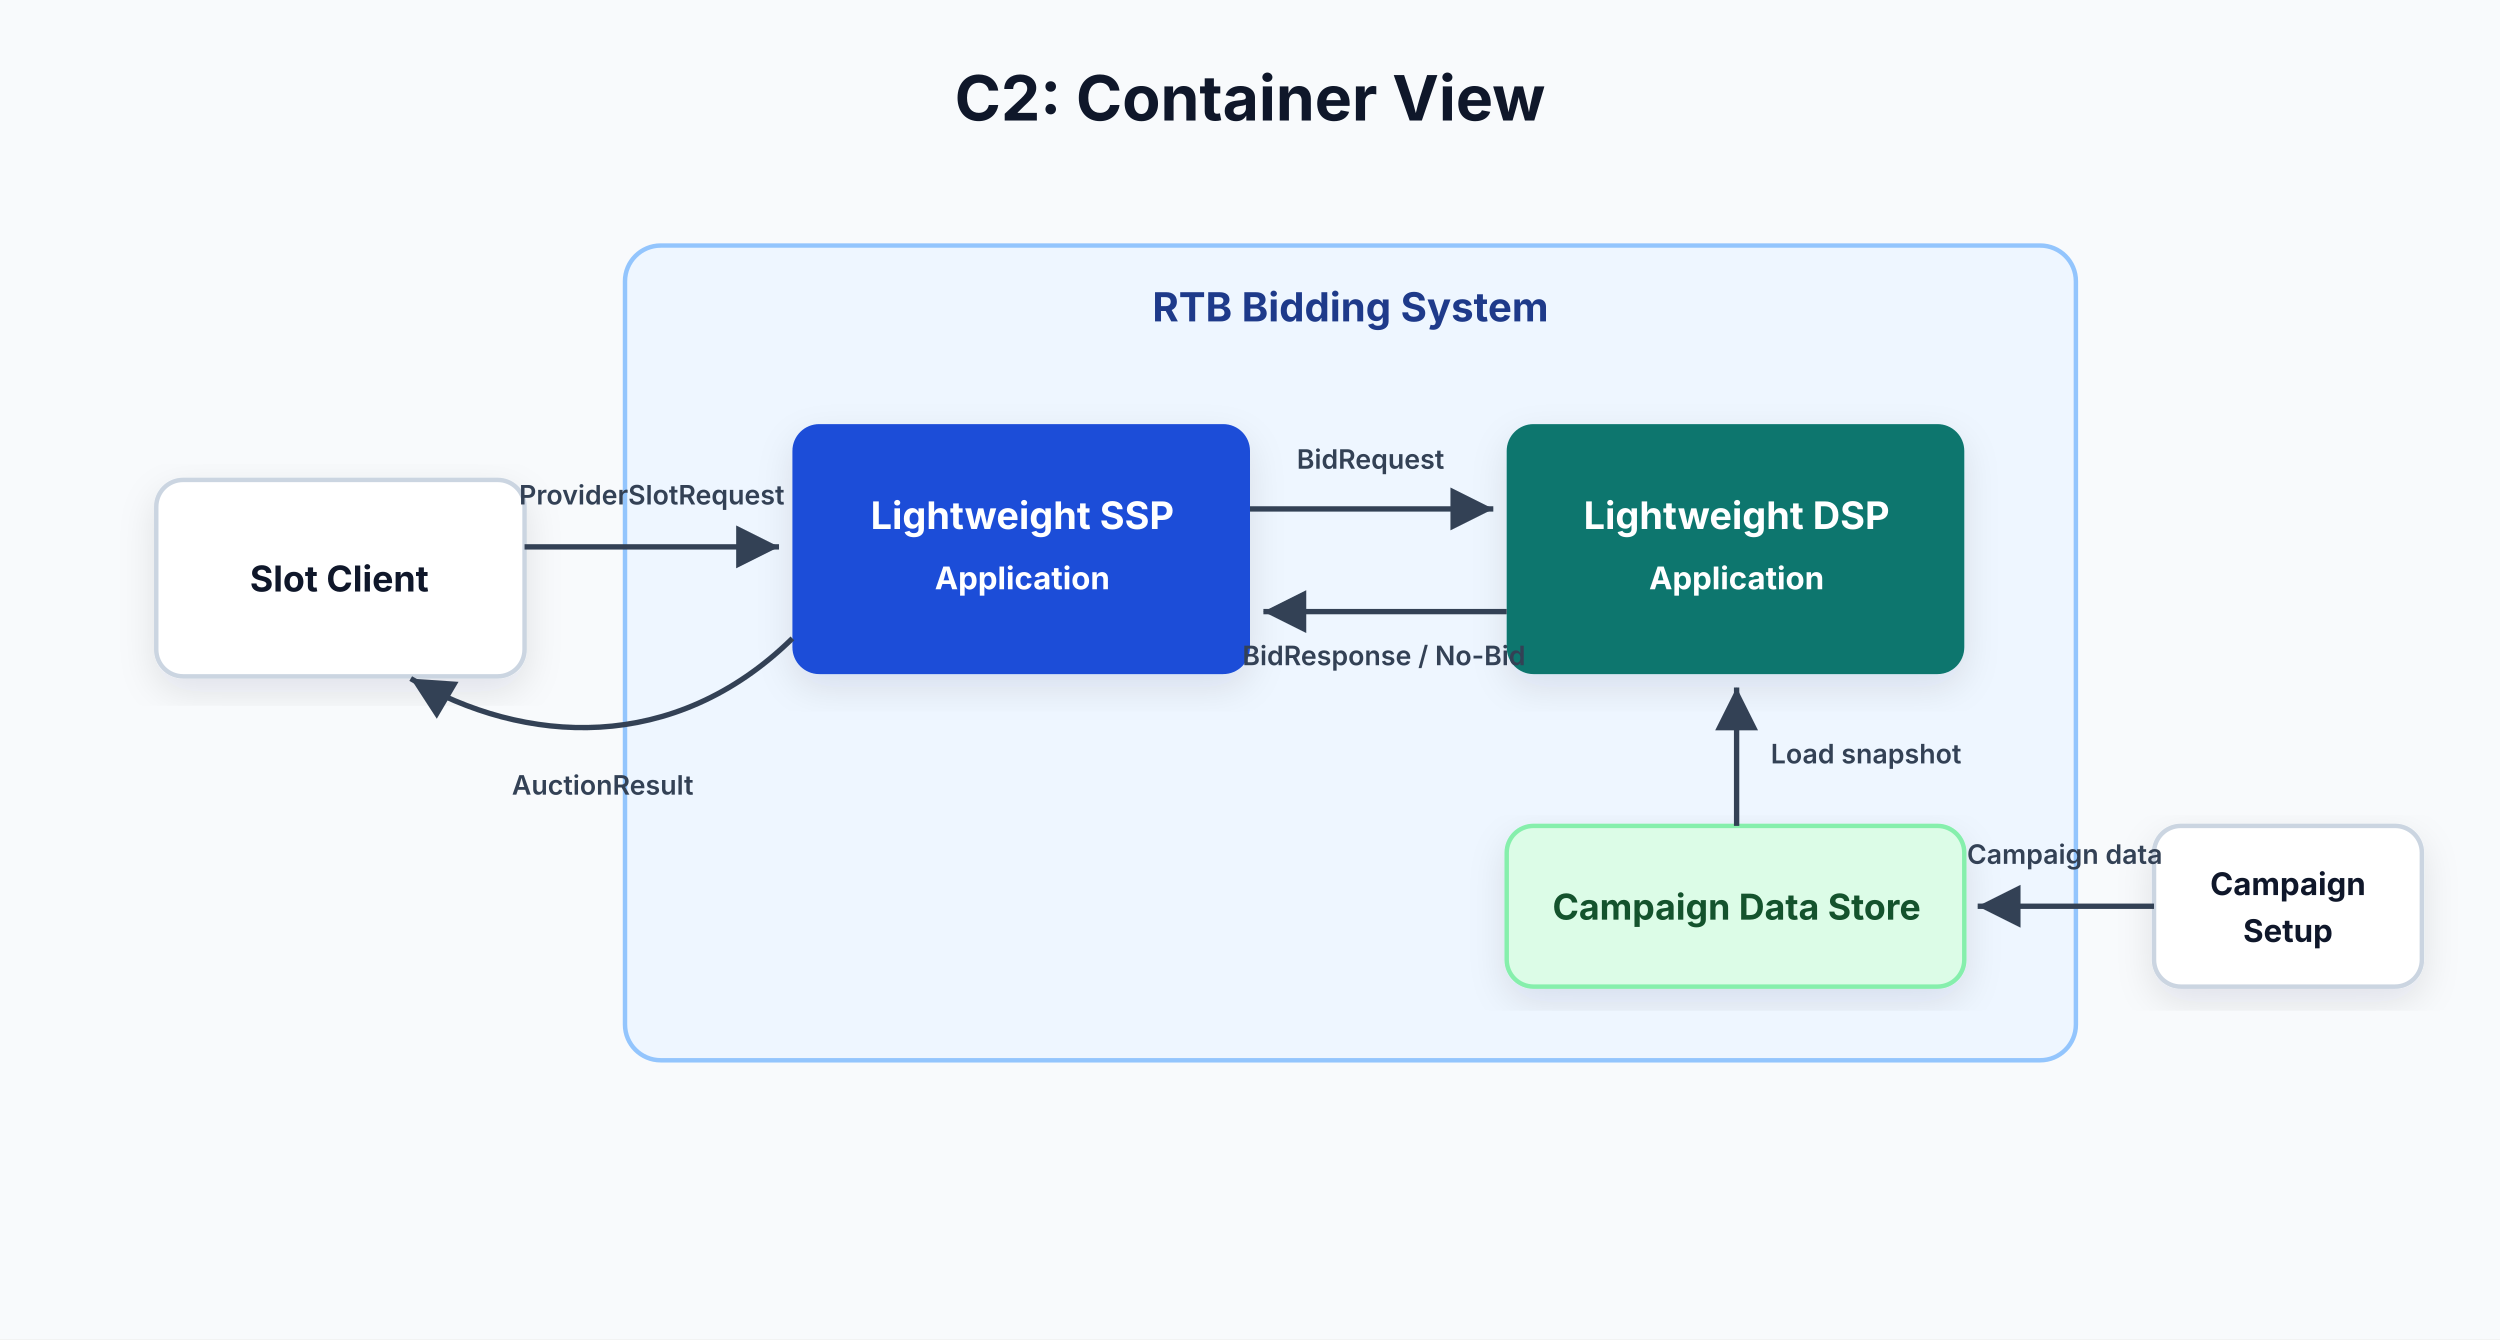
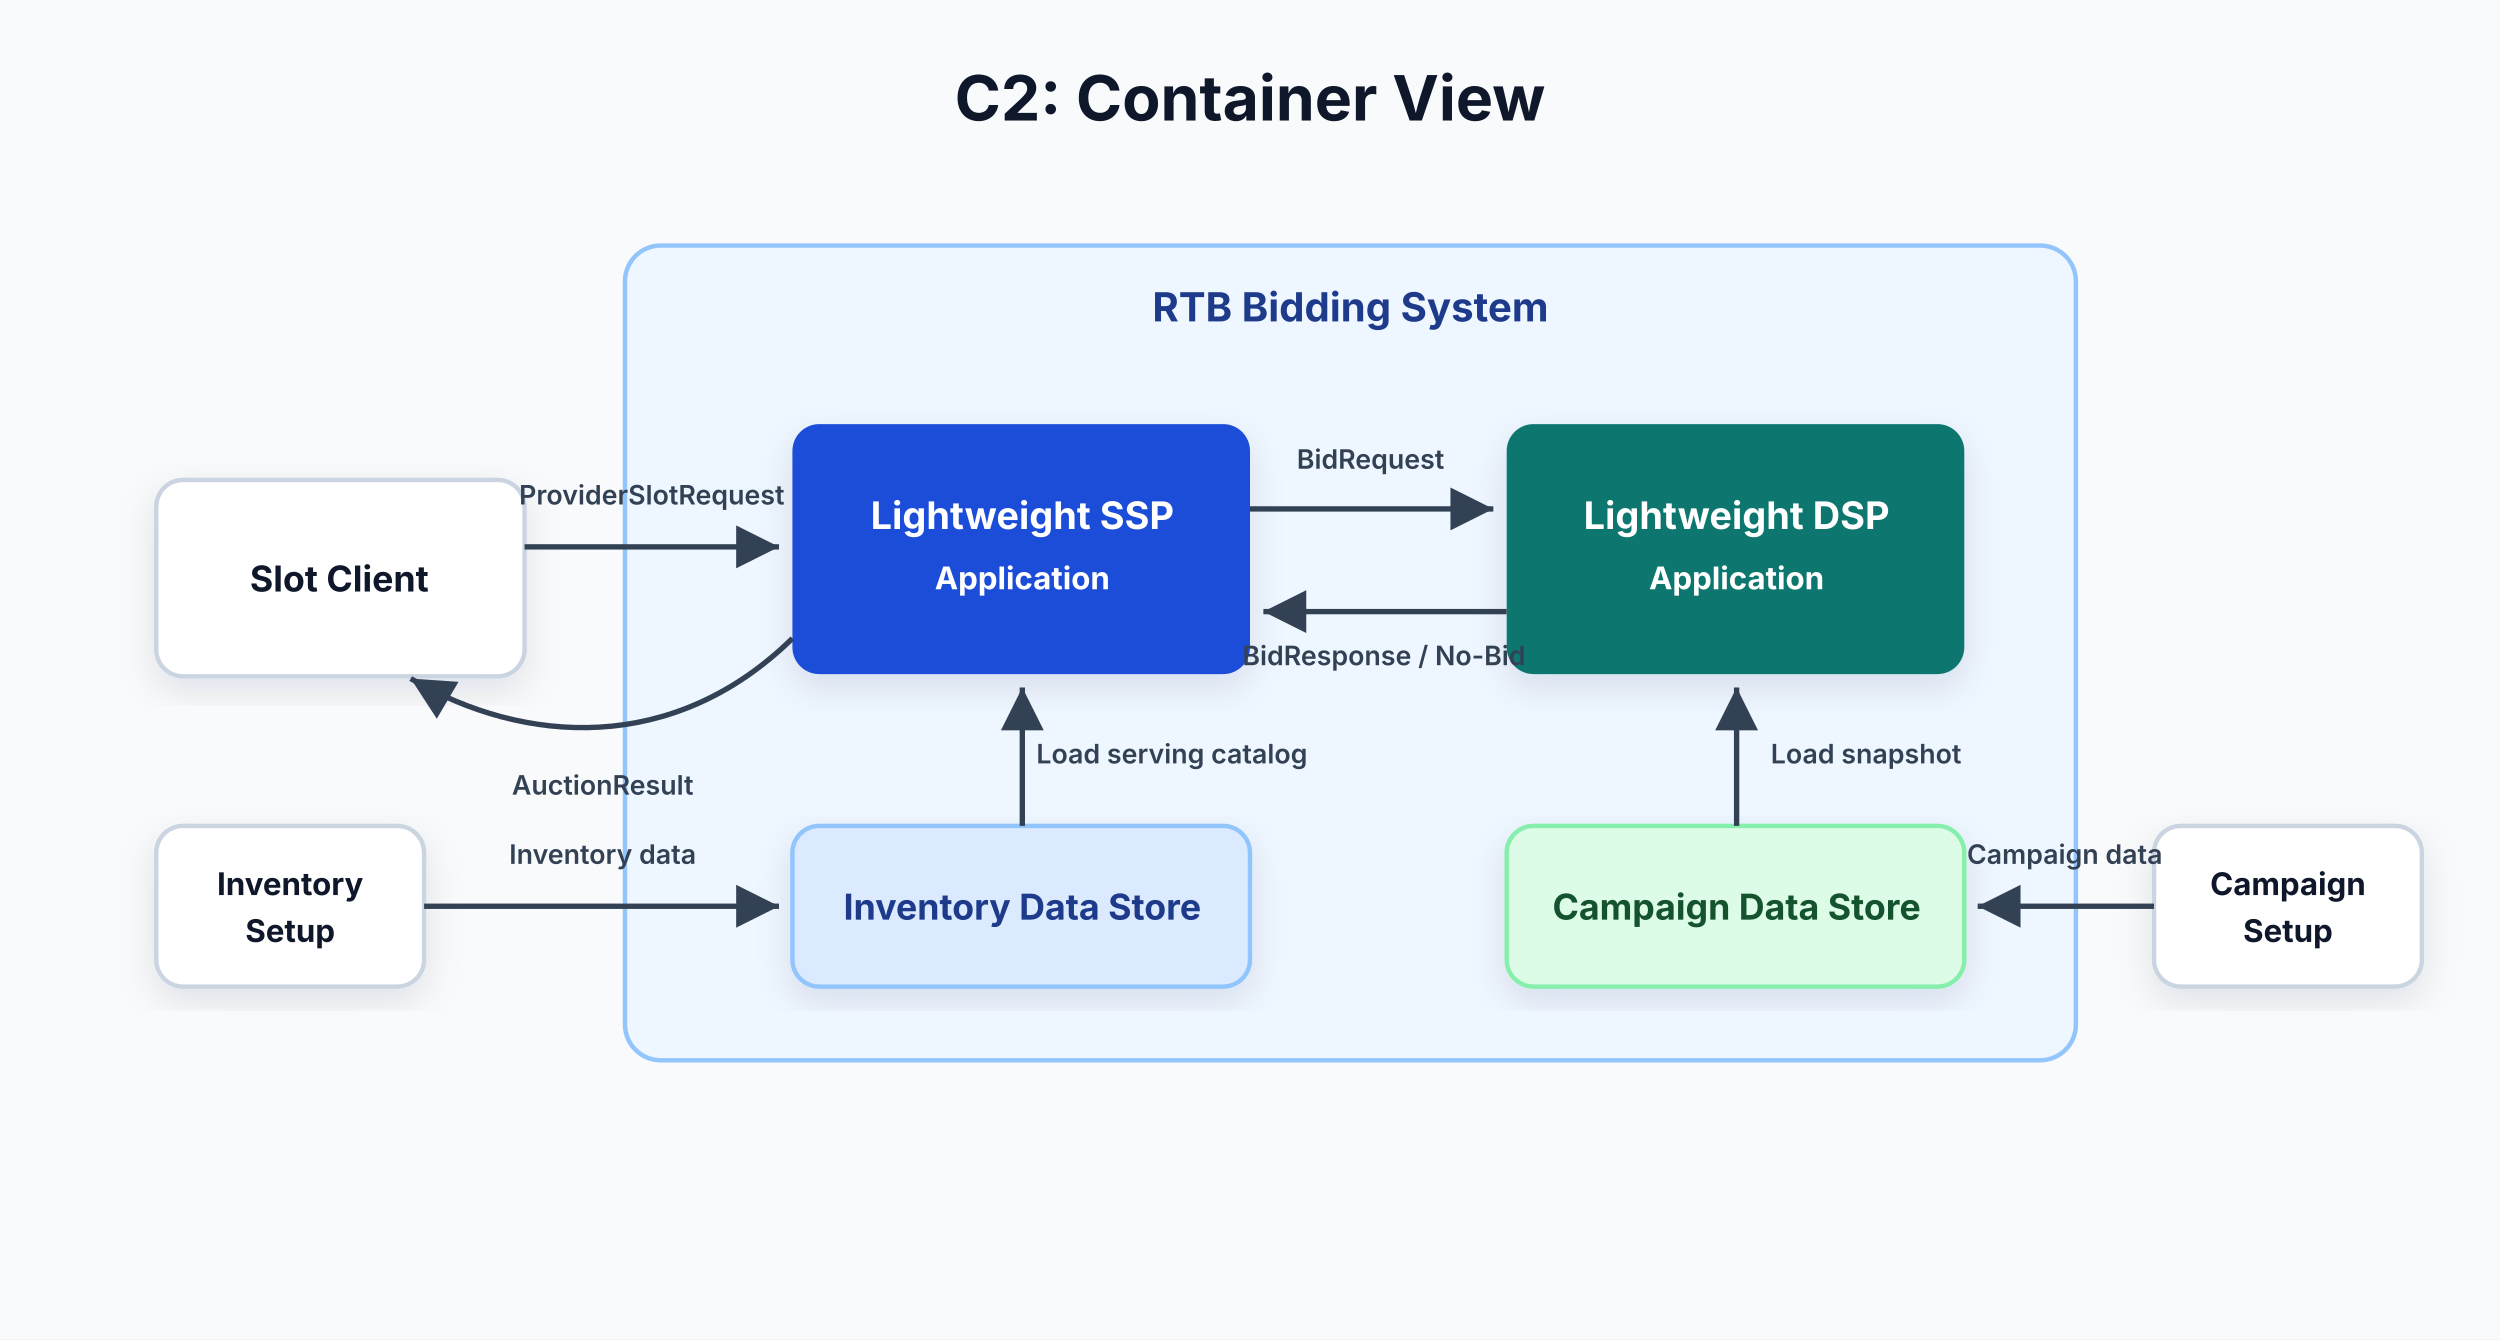
<svg xmlns="http://www.w3.org/2000/svg" width="1120" height="600" viewBox="0 0 1120 600" role="img" aria-labelledby="title desc">
  <defs>
    <marker id="arrow" markerWidth="12" markerHeight="12" refX="10" refY="6" orient="auto" markerUnits="strokeWidth">
      <path d="M2,2 L10,6 L2,10 Z" fill="#334155" />
    </marker>
    <filter id="shadow" x="-15%" y="-15%" width="130%" height="130%">
      <feDropShadow dx="0" dy="6" stdDeviation="8" flood-color="#0f172a" flood-opacity="0.10" />
    </filter>
  </defs>
  <rect width="1120" height="600" fill="#f8fafc" />
  <text x="560" y="54" text-anchor="middle" font-family="Inter, Arial, sans-serif" font-size="28" font-weight="700" fill="#0f172a">C2: Container View</text>
  <rect x="280" y="110" width="650" height="365" rx="16" fill="#eef6ff" stroke="#93c5fd" stroke-width="2" />
  <text x="605" y="144" text-anchor="middle" font-family="Inter, Arial, sans-serif" font-size="18" font-weight="700" fill="#1e3a8a">RTB Bidding System</text>
  <rect x="70" y="215" width="165" height="88" rx="12" fill="#ffffff" stroke="#cbd5e1" stroke-width="2" filter="url(#shadow)" />
  <text x="152" y="265" text-anchor="middle" font-family="Inter, Arial, sans-serif" font-size="16" font-weight="700" fill="#0f172a">Slot Client</text>
  <rect x="355" y="190" width="205" height="112" rx="12" fill="#1d4ed8" filter="url(#shadow)" />
  <text x="458" y="237" text-anchor="middle" font-family="Inter, Arial, sans-serif" font-size="17" font-weight="700" fill="#ffffff">Lightweight SSP</text>
  <text x="458" y="264" text-anchor="middle" font-family="Inter, Arial, sans-serif" font-size="14" font-weight="700" fill="#ffffff">Application</text>
  <rect x="675" y="190" width="205" height="112" rx="12" fill="#0f766e" filter="url(#shadow)" />
  <text x="778" y="237" text-anchor="middle" font-family="Inter, Arial, sans-serif" font-size="17" font-weight="700" fill="#ffffff">Lightweight DSP</text>
  <text x="778" y="264" text-anchor="middle" font-family="Inter, Arial, sans-serif" font-size="14" font-weight="700" fill="#ffffff">Application</text>
  <rect x="675" y="370" width="205" height="72" rx="12" fill="#dcfce7" stroke="#86efac" stroke-width="2" filter="url(#shadow)" />
  <text x="778" y="412" text-anchor="middle" font-family="Inter, Arial, sans-serif" font-size="16" font-weight="700" fill="#14532d">Campaign Data Store</text>
+   <rect x="355" y="370" width="205" height="72" rx="12" fill="#dbeafe" stroke="#93c5fd" stroke-width="2" filter="url(#shadow)" />
+   <text x="458" y="412" text-anchor="middle" font-family="Inter, Arial, sans-serif" font-size="16" font-weight="700" fill="#1e3a8a">Inventory Data Store</text>
  <rect x="965" y="370" width="120" height="72" rx="12" fill="#ffffff" stroke="#cbd5e1" stroke-width="2" filter="url(#shadow)" />
  <text x="1025" y="401" text-anchor="middle" font-family="Inter, Arial, sans-serif" font-size="14" font-weight="700" fill="#0f172a">Campaign</text>
  <text x="1025" y="422" text-anchor="middle" font-family="Inter, Arial, sans-serif" font-size="14" font-weight="700" fill="#0f172a">Setup</text>
+   <rect x="70" y="370" width="120" height="72" rx="12" fill="#ffffff" stroke="#cbd5e1" stroke-width="2" filter="url(#shadow)" />
+   <text x="130" y="401" text-anchor="middle" font-family="Inter, Arial, sans-serif" font-size="14" font-weight="700" fill="#0f172a">Inventory</text>
+   <text x="130" y="422" text-anchor="middle" font-family="Inter, Arial, sans-serif" font-size="14" font-weight="700" fill="#0f172a">Setup</text>
  <path d="M235 245 L349 245" fill="none" stroke="#334155" stroke-width="2.4" marker-end="url(#arrow)" />
  <text x="292" y="226" text-anchor="middle" font-family="Inter, Arial, sans-serif" font-size="12" font-weight="600" fill="#334155">ProviderSlotRequest</text>
  <path d="M355 286 C302 338 235 334 184 304" fill="none" stroke="#334155" stroke-width="2.4" marker-end="url(#arrow)" />
  <text x="270" y="356" text-anchor="middle" font-family="Inter, Arial, sans-serif" font-size="12" font-weight="600" fill="#334155">AuctionResult</text>
  <path d="M560 228 L669 228" fill="none" stroke="#334155" stroke-width="2.4" marker-end="url(#arrow)" />
  <text x="614" y="210" text-anchor="middle" font-family="Inter, Arial, sans-serif" font-size="12" font-weight="600" fill="#334155">BidRequest</text>
  <path d="M675 274 L566 274" fill="none" stroke="#334155" stroke-width="2.4" marker-end="url(#arrow)" />
  <text x="620" y="298" text-anchor="middle" font-family="Inter, Arial, sans-serif" font-size="12" font-weight="600" fill="#334155">BidResponse / No-Bid</text>
  <path d="M965 406 L886 406" fill="none" stroke="#334155" stroke-width="2.4" marker-end="url(#arrow)" />
  <text x="925" y="387" text-anchor="middle" font-family="Inter, Arial, sans-serif" font-size="12" font-weight="600" fill="#334155">Campaign data</text>
  <path d="M778 370 L778 308" fill="none" stroke="#334155" stroke-width="2.4" marker-end="url(#arrow)" />
  <text x="836" y="342" text-anchor="middle" font-family="Inter, Arial, sans-serif" font-size="12" font-weight="600" fill="#334155">Load snapshot</text>
+   <path d="M190 406 L349 406" fill="none" stroke="#334155" stroke-width="2.4" marker-end="url(#arrow)" />
+   <text x="270" y="387" text-anchor="middle" font-family="Inter, Arial, sans-serif" font-size="12" font-weight="600" fill="#334155">Inventory data</text>
+   <path d="M458 370 L458 308" fill="none" stroke="#334155" stroke-width="2.4" marker-end="url(#arrow)" />
+   <text x="525" y="342" text-anchor="middle" font-family="Inter, Arial, sans-serif" font-size="12" font-weight="600" fill="#334155">Load serving catalog</text>
</svg>
